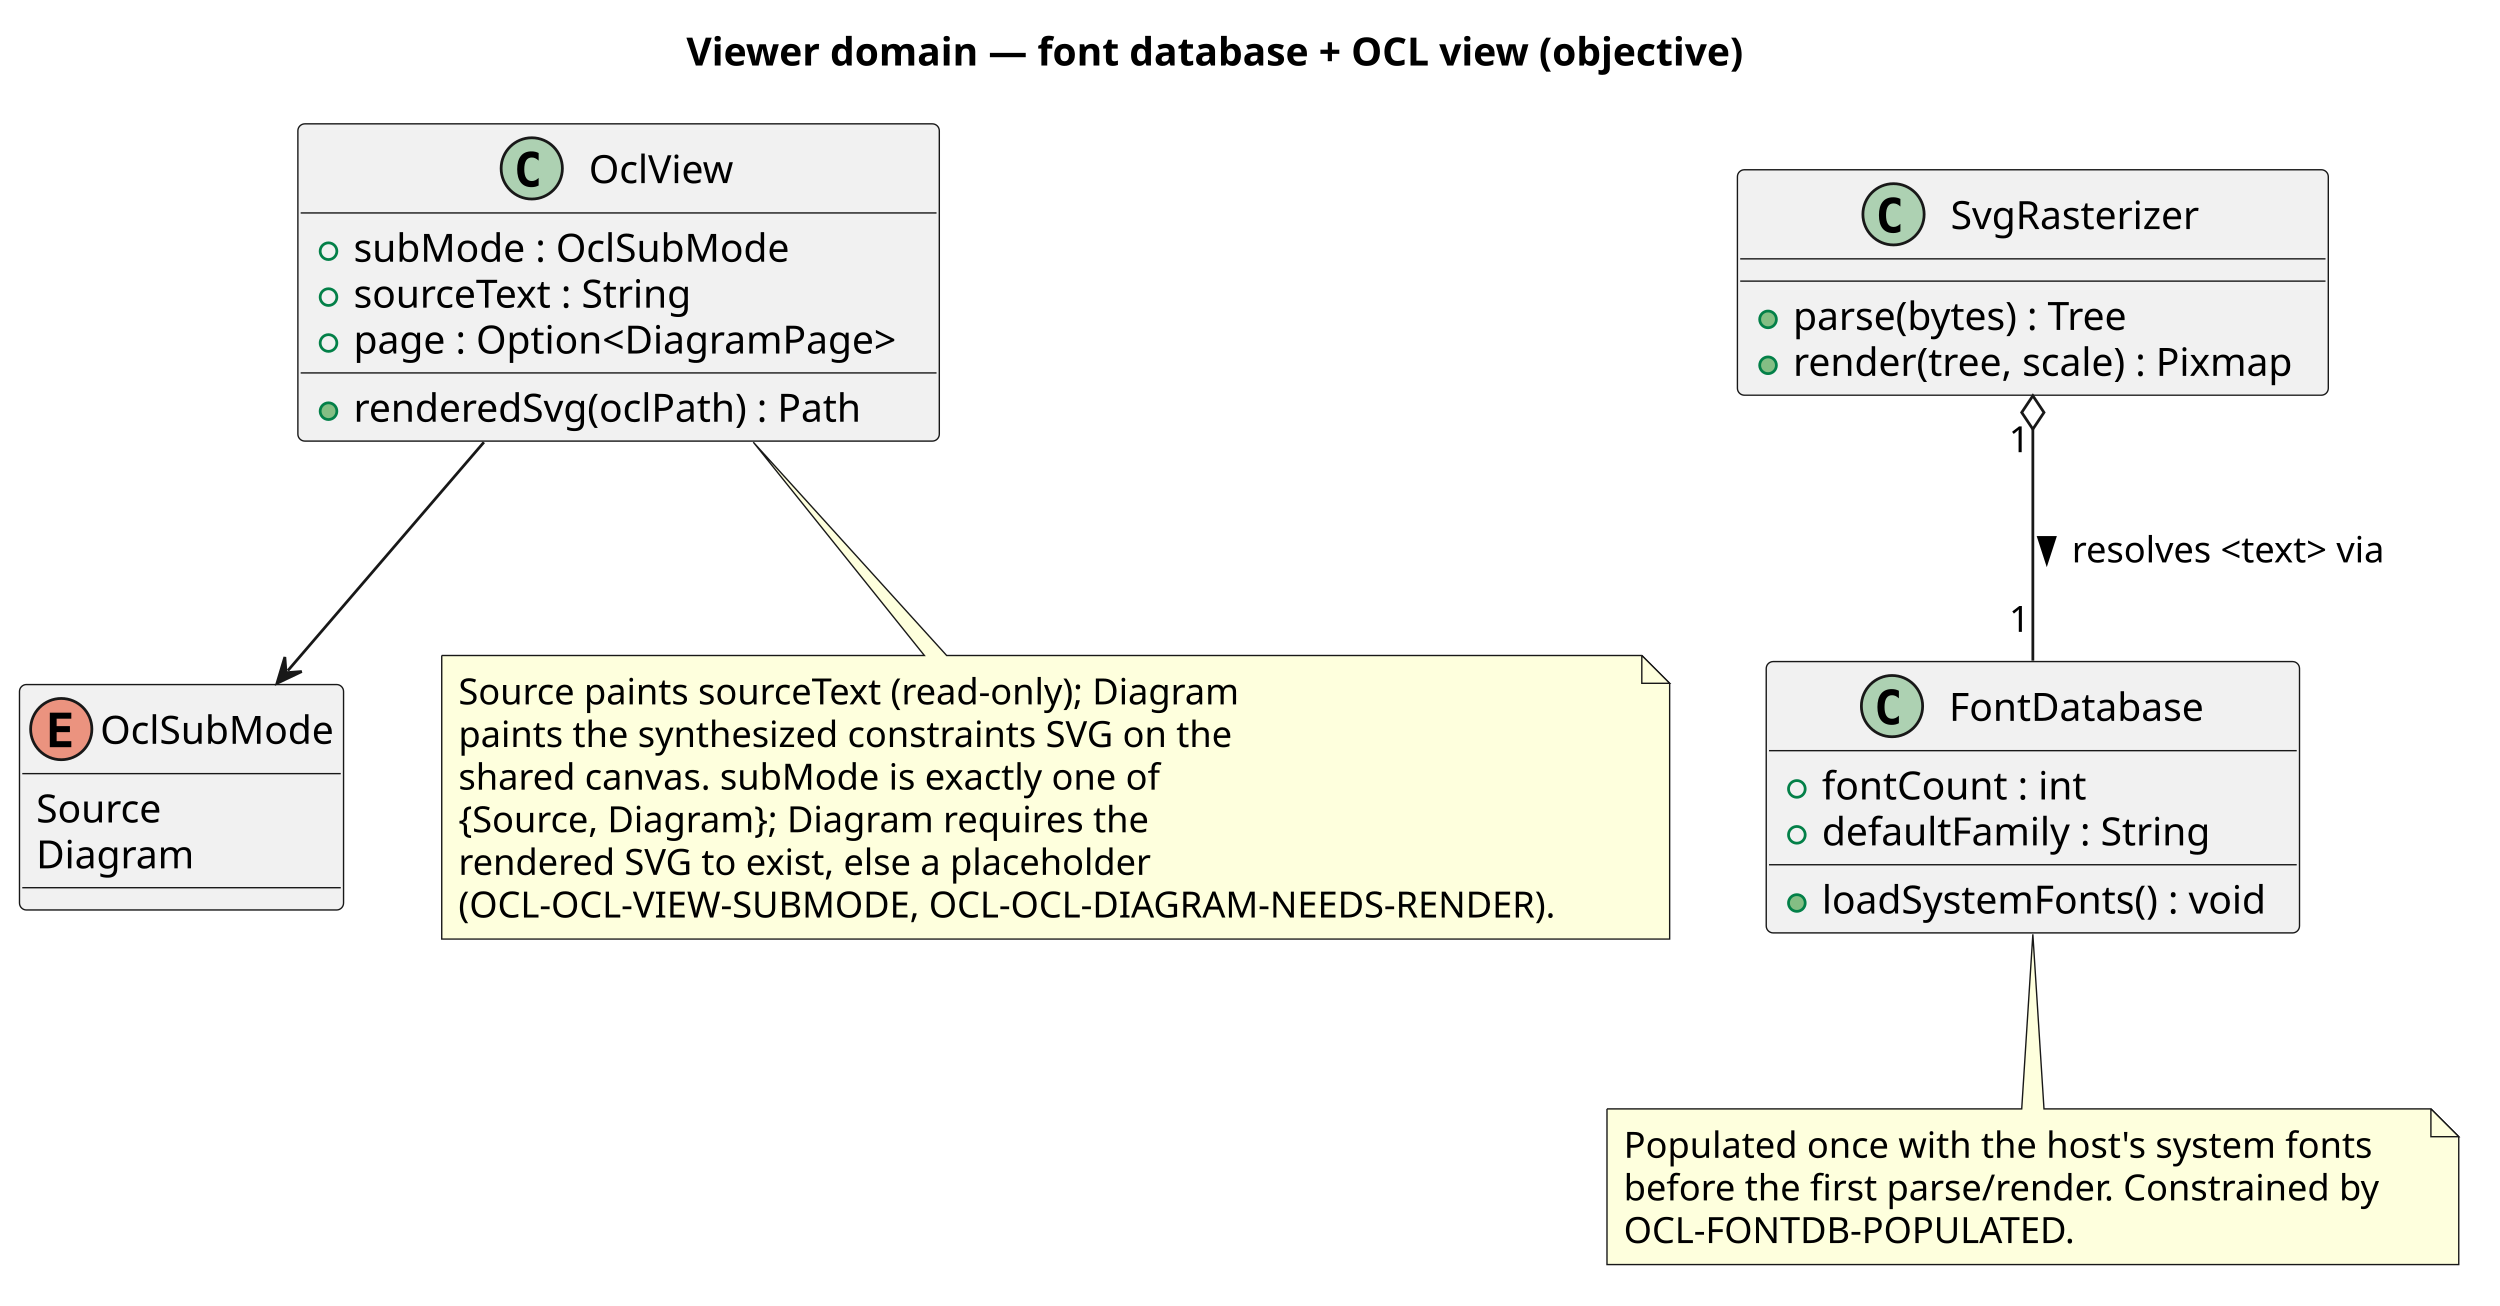
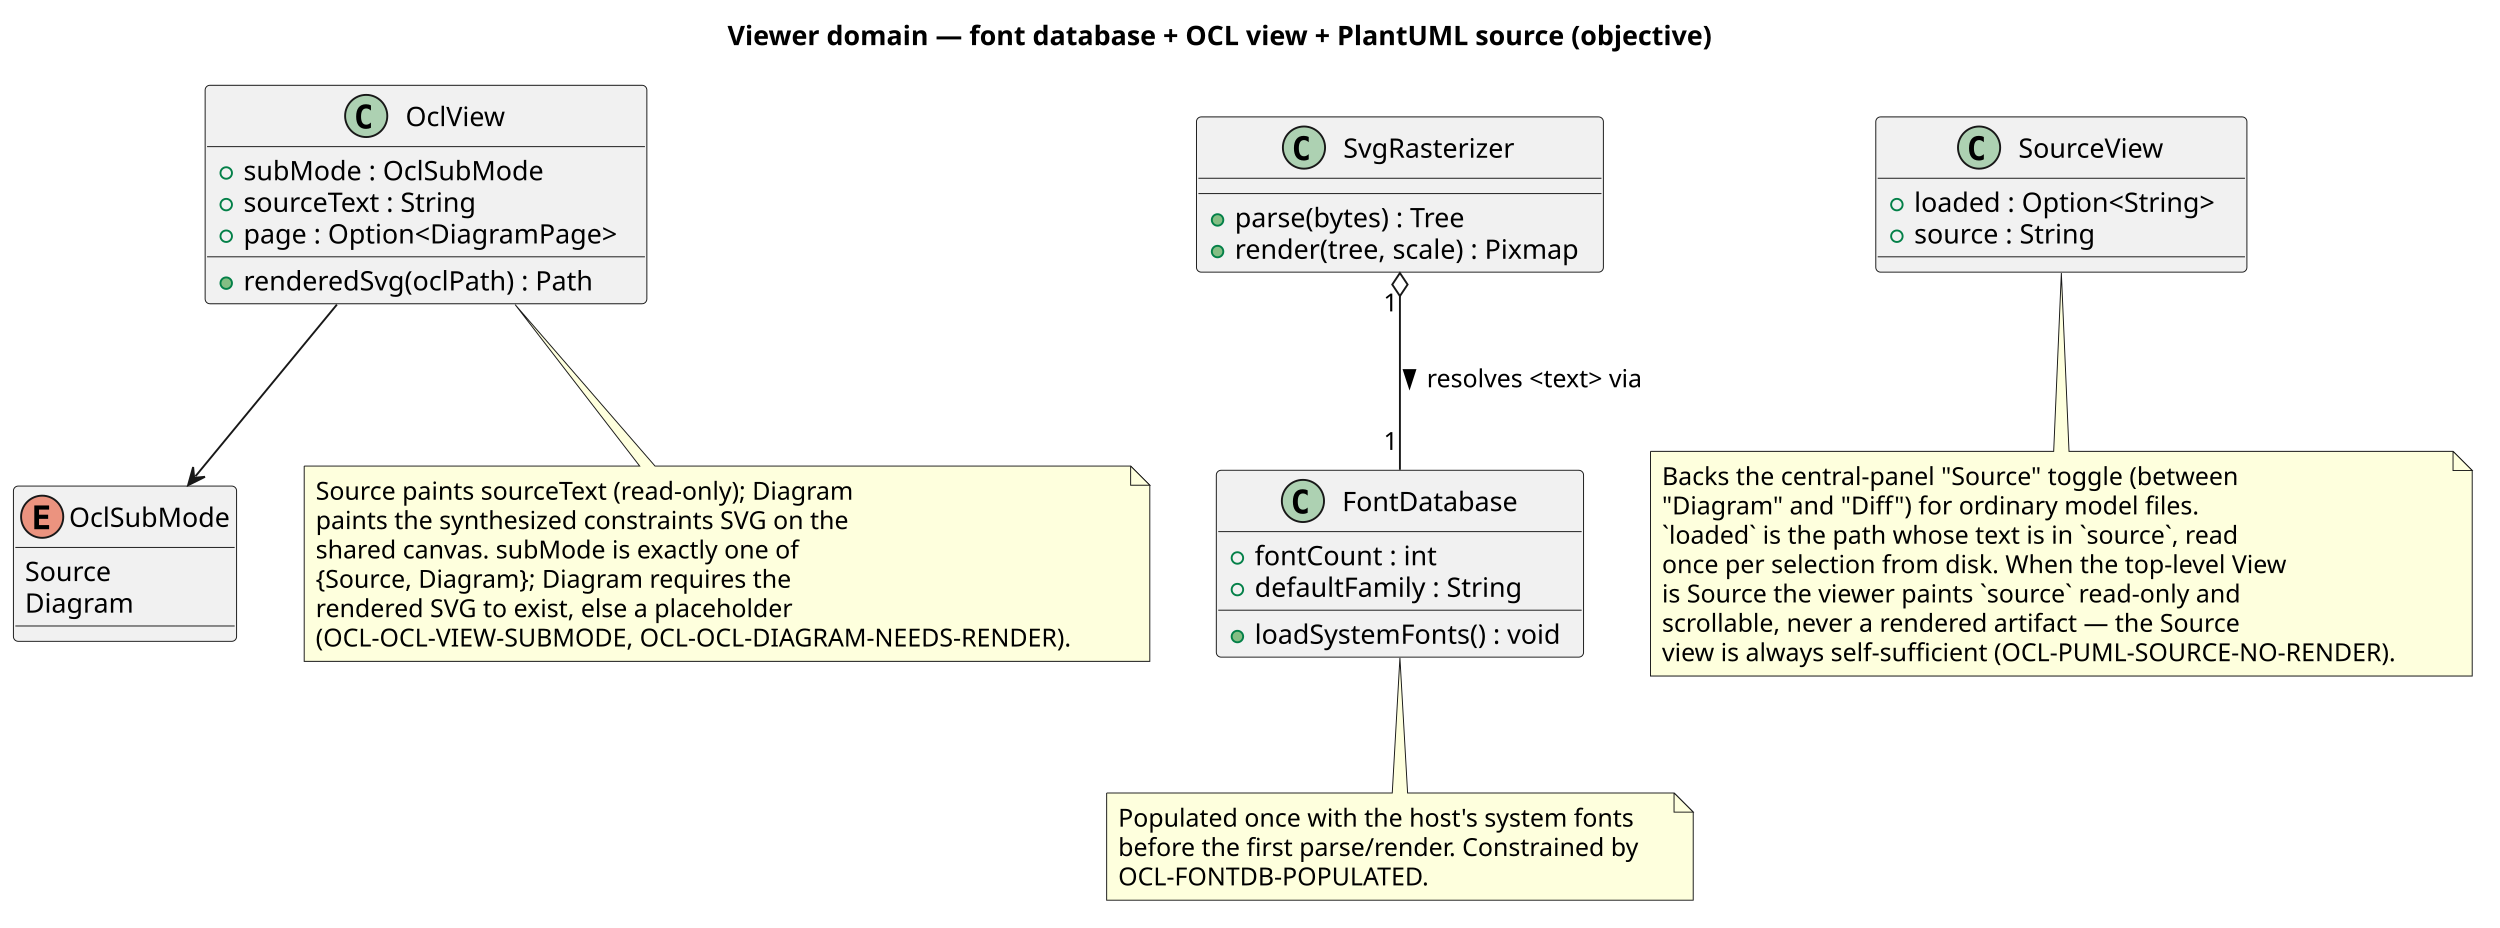
- <svg xmlns="http://www.w3.org/2000/svg" contentStyleType="text/css" data-diagram-type="CLASS" height="469px" preserveAspectRatio="none" style="width:898px;height:469px;background:#FFFFFF;" version="1.1" viewBox="0 0 898 469" width="898px" zoomAndPan="magnify">
+ <svg xmlns="http://www.w3.org/2000/svg" contentStyleType="text/css" data-diagram-type="CLASS" height="484px" preserveAspectRatio="none" style="width:1304px;height:484px;background:#FFFFFF;" version="1.1" viewBox="0 0 1304 484" width="1304px" zoomAndPan="magnify">
  <defs />
  <g>
-     <g class="title" data-source-line="7">
-       <text fill="#000000" font-family="sans-serif" font-size="14" font-weight="700" lengthAdjust="spacing" textLength="398.084" x="246.549" y="23.535">Viewer domain — font database + OCL view (objective)</text>
+     <g class="title" data-source-line="10">
+       <text fill="#000000" font-family="sans-serif" font-size="14" font-weight="700" lengthAdjust="spacing" textLength="538.528" x="379.488" y="23.535">Viewer domain — font database + OCL view + PlantUML source (objective)</text>
    </g>
-     <g class="entity" data-qualified-name="OclSubMode" data-source-line="9" id="ent0002">
-       <rect fill="#F1F1F1" height="80.977" rx="2.5" ry="2.5" style="stroke:#181818;stroke-width:0.5;" width="116.403" x="7" y="245.888" />
-       <ellipse cx="22" cy="261.888" fill="#EB937F" rx="11" ry="11" style="stroke:#181818;stroke-width:1;" />
-       <path d="M25.614,268.388 L17.895,268.388 L17.895,255.995 L25.614,255.995 L25.614,258.153 L20.343,258.153 L20.343,260.826 L25.116,260.826 L25.116,262.985 L20.343,262.985 L20.343,266.23 L25.614,266.23 Z " fill="#000000" />
-       <text fill="#000000" font-family="sans-serif" font-size="14" lengthAdjust="spacing" textLength="84.403" x="36" y="267.179">OclSubMode</text>
-       <line style="stroke:#181818;stroke-width:0.5;" x1="8" x2="122.403" y1="277.888" y2="277.888" />
-       <text fill="#000000" font-family="sans-serif" font-size="14" lengthAdjust="spacing" textLength="45.527" x="13" y="295.423">Source</text>
-       <text fill="#000000" font-family="sans-serif" font-size="14" lengthAdjust="spacing" textLength="57.524" x="13" y="311.912">Diagram</text>
-       <line style="stroke:#181818;stroke-width:0.5;" x1="8" x2="122.403" y1="318.865" y2="318.865" />
+     <g class="entity" data-qualified-name="OclSubMode" data-source-line="12" id="ent0002">
+       <rect fill="#F1F1F1" height="80.977" rx="2.5" ry="2.5" style="stroke:#181818;stroke-width:0.5;" width="116.403" x="7" y="253.538" />
+       <ellipse cx="22" cy="269.538" fill="#EB937F" rx="11" ry="11" style="stroke:#181818;stroke-width:1;" />
+       <path d="M25.614,276.038 L17.895,276.038 L17.895,263.645 L25.614,263.645 L25.614,265.803 L20.343,265.803 L20.343,268.476 L25.116,268.476 L25.116,270.635 L20.343,270.635 L20.343,273.88 L25.614,273.88 Z " fill="#000000" />
+       <text fill="#000000" font-family="sans-serif" font-size="14" lengthAdjust="spacing" textLength="84.403" x="36" y="274.829">OclSubMode</text>
+       <line style="stroke:#181818;stroke-width:0.5;" x1="8" x2="122.403" y1="285.538" y2="285.538" />
+       <text fill="#000000" font-family="sans-serif" font-size="14" lengthAdjust="spacing" textLength="45.527" x="13" y="303.073">Source</text>
+       <text fill="#000000" font-family="sans-serif" font-size="14" lengthAdjust="spacing" textLength="57.524" x="13" y="319.562">Diagram</text>
+       <line style="stroke:#181818;stroke-width:0.5;" x1="8" x2="122.403" y1="326.515" y2="326.515" />
    </g>
-     <g class="entity" data-qualified-name="SvgRasterizer" data-source-line="14" id="ent0003">
+     <g class="entity" data-qualified-name="SvgRasterizer" data-source-line="17" id="ent0003">
      <rect fill="#F1F1F1" height="80.977" rx="2.5" ry="2.5" style="stroke:#181818;stroke-width:0.5;" width="212.245" x="624.08" y="60.978" />
      <ellipse cx="680.152" cy="76.978" fill="#ADD1B2" rx="11" ry="11" style="stroke:#181818;stroke-width:1;" />
      <path d="M682.625,83.121 Q682.044,83.42 681.405,83.57 Q680.765,83.719 680.06,83.719 Q677.553,83.719 676.233,82.067 Q674.913,80.415 674.913,77.294 Q674.913,74.165 676.233,72.513 Q677.553,70.861 680.06,70.861 Q680.765,70.861 681.413,71.01 Q682.061,71.16 682.625,71.459 L682.625,74.181 Q681.994,73.6 681.401,73.331 Q680.807,73.061 680.176,73.061 Q678.832,73.061 678.147,74.127 Q677.462,75.194 677.462,77.294 Q677.462,79.386 678.147,80.453 Q678.832,81.519 680.176,81.519 Q680.807,81.519 681.401,81.249 Q681.994,80.98 682.625,80.399 Z " fill="#000000" />
      <text fill="#000000" font-family="sans-serif" font-size="14" lengthAdjust="spacing" textLength="91.602" x="700.652" y="82.269">SvgRasterizer</text>
      <line style="stroke:#181818;stroke-width:0.5;" x1="625.08" x2="835.325" y1="92.978" y2="92.978" />
      <line style="stroke:#181818;stroke-width:0.5;" x1="625.08" x2="835.325" y1="100.978" y2="100.978" />
      <g data-visibility-modifier="PUBLIC_METHOD">
        <ellipse cx="635.08" cy="114.722" fill="#84BE84" rx="3" ry="3" style="stroke:#038048;stroke-width:1;" />
      </g>
      <text fill="#000000" font-family="sans-serif" font-size="14" lengthAdjust="spacing" textLength="126.082" x="644.08" y="118.513">parse(bytes) : Tree</text>
      <g data-visibility-modifier="PUBLIC_METHOD">
        <ellipse cx="635.08" cy="131.211" fill="#84BE84" rx="3" ry="3" style="stroke:#038048;stroke-width:1;" />
      </g>
      <text fill="#000000" font-family="sans-serif" font-size="14" lengthAdjust="spacing" textLength="186.245" x="644.08" y="135.002">render(tree, scale) : Pixmap</text>
    </g>
-     <g class="entity" data-qualified-name="FontDatabase" data-source-line="19" id="ent0004">
-       <rect fill="#F1F1F1" height="97.465" rx="2.5" ry="2.5" style="stroke:#181818;stroke-width:0.5;" width="191.553" x="634.43" y="237.638" />
-       <ellipse cx="679.609" cy="253.638" fill="#ADD1B2" rx="11" ry="11" style="stroke:#181818;stroke-width:1;" />
-       <path d="M682.082,259.781 Q681.501,260.08 680.862,260.23 Q680.222,260.379 679.517,260.379 Q677.01,260.379 675.69,258.727 Q674.37,257.075 674.37,253.954 Q674.37,250.825 675.69,249.173 Q677.01,247.521 679.517,247.521 Q680.222,247.521 680.87,247.671 Q681.517,247.82 682.082,248.119 L682.082,250.841 Q681.451,250.26 680.857,249.991 Q680.264,249.721 679.633,249.721 Q678.288,249.721 677.604,250.787 Q676.919,251.854 676.919,253.954 Q676.919,256.046 677.604,257.113 Q678.288,258.179 679.633,258.179 Q680.264,258.179 680.857,257.909 Q681.451,257.64 682.082,257.059 Z " fill="#000000" />
-       <text fill="#000000" font-family="sans-serif" font-size="14" lengthAdjust="spacing" textLength="92.695" x="700.109" y="258.929">FontDatabase</text>
-       <line style="stroke:#181818;stroke-width:0.5;" x1="635.43" x2="824.983" y1="269.638" y2="269.638" />
+     <g class="entity" data-qualified-name="FontDatabase" data-source-line="22" id="ent0004">
+       <rect fill="#F1F1F1" height="97.465" rx="2.5" ry="2.5" style="stroke:#181818;stroke-width:0.5;" width="191.553" x="634.43" y="245.298" />
+       <ellipse cx="679.609" cy="261.298" fill="#ADD1B2" rx="11" ry="11" style="stroke:#181818;stroke-width:1;" />
+       <path d="M682.082,267.441 Q681.501,267.74 680.862,267.89 Q680.222,268.039 679.517,268.039 Q677.01,268.039 675.69,266.387 Q674.37,264.735 674.37,261.614 Q674.37,258.485 675.69,256.833 Q677.01,255.181 679.517,255.181 Q680.222,255.181 680.87,255.331 Q681.517,255.48 682.082,255.779 L682.082,258.501 Q681.451,257.92 680.857,257.651 Q680.264,257.381 679.633,257.381 Q678.288,257.381 677.604,258.447 Q676.919,259.514 676.919,261.614 Q676.919,263.706 677.604,264.773 Q678.288,265.839 679.633,265.839 Q680.264,265.839 680.857,265.57 Q681.451,265.3 682.082,264.719 Z " fill="#000000" />
+       <text fill="#000000" font-family="sans-serif" font-size="14" lengthAdjust="spacing" textLength="92.695" x="700.109" y="266.589">FontDatabase</text>
+       <line style="stroke:#181818;stroke-width:0.5;" x1="635.43" x2="824.983" y1="277.298" y2="277.298" />
      <g data-visibility-modifier="PUBLIC_FIELD">
-         <ellipse cx="645.43" cy="283.382" fill="none" rx="3" ry="3" style="stroke:#038048;stroke-width:1;" />
+         <ellipse cx="645.43" cy="291.042" fill="none" rx="3" ry="3" style="stroke:#038048;stroke-width:1;" />
      </g>
-       <text fill="#000000" font-family="sans-serif" font-size="14" lengthAdjust="spacing" textLength="99.832" x="654.43" y="287.173">fontCount : int</text>
+       <text fill="#000000" font-family="sans-serif" font-size="14" lengthAdjust="spacing" textLength="99.832" x="654.43" y="294.833">fontCount : int</text>
      <g data-visibility-modifier="PUBLIC_FIELD">
-         <ellipse cx="645.43" cy="299.871" fill="none" rx="3" ry="3" style="stroke:#038048;stroke-width:1;" />
+         <ellipse cx="645.43" cy="307.531" fill="none" rx="3" ry="3" style="stroke:#038048;stroke-width:1;" />
      </g>
-       <text fill="#000000" font-family="sans-serif" font-size="14" lengthAdjust="spacing" textLength="144.436" x="654.43" y="303.662">defaultFamily : String</text>
-       <line style="stroke:#181818;stroke-width:0.5;" x1="635.43" x2="824.983" y1="310.615" y2="310.615" />
+       <text fill="#000000" font-family="sans-serif" font-size="14" lengthAdjust="spacing" textLength="144.436" x="654.43" y="311.322">defaultFamily : String</text>
+       <line style="stroke:#181818;stroke-width:0.5;" x1="635.43" x2="824.983" y1="318.275" y2="318.275" />
      <g data-visibility-modifier="PUBLIC_METHOD">
-         <ellipse cx="645.43" cy="324.359" fill="#84BE84" rx="3" ry="3" style="stroke:#038048;stroke-width:1;" />
+         <ellipse cx="645.43" cy="332.019" fill="#84BE84" rx="3" ry="3" style="stroke:#038048;stroke-width:1;" />
      </g>
-       <text fill="#000000" font-family="sans-serif" font-size="14" lengthAdjust="spacing" textLength="165.553" x="654.43" y="328.15">loadSystemFonts() : void</text>
+       <text fill="#000000" font-family="sans-serif" font-size="14" lengthAdjust="spacing" textLength="165.553" x="654.43" y="335.81">loadSystemFonts() : void</text>
    </g>
-     <g class="entity" data-qualified-name="OclView" data-source-line="25" id="ent0005">
+     <g class="entity" data-qualified-name="OclView" data-source-line="28" id="ent0005">
      <rect fill="#F1F1F1" height="113.953" rx="2.5" ry="2.5" style="stroke:#181818;stroke-width:0.5;" width="230.401" x="107" y="44.488" />
      <ellipse cx="191.01" cy="60.488" fill="#ADD1B2" rx="11" ry="11" style="stroke:#181818;stroke-width:1;" />
      <path d="M193.483,66.631 Q192.902,66.93 192.263,67.08 Q191.624,67.229 190.918,67.229 Q188.412,67.229 187.092,65.577 Q185.772,63.925 185.772,60.804 Q185.772,57.675 187.092,56.023 Q188.412,54.371 190.918,54.371 Q191.624,54.371 192.272,54.52 Q192.919,54.67 193.483,54.969 L193.483,57.691 Q192.852,57.11 192.259,56.841 Q191.666,56.571 191.035,56.571 Q189.69,56.571 189.005,57.638 Q188.32,58.704 188.32,60.804 Q188.32,62.896 189.005,63.963 Q189.69,65.029 191.035,65.029 Q191.666,65.029 192.259,64.76 Q192.852,64.49 193.483,63.909 Z " fill="#000000" />
      <text fill="#000000" font-family="sans-serif" font-size="14" lengthAdjust="spacing" textLength="53.881" x="211.51" y="65.779">OclView</text>
      <line style="stroke:#181818;stroke-width:0.5;" x1="108" x2="336.401" y1="76.488" y2="76.488" />
      <g data-visibility-modifier="PUBLIC_FIELD">
        <ellipse cx="118" cy="90.232" fill="none" rx="3" ry="3" style="stroke:#038048;stroke-width:1;" />
      </g>
      <text fill="#000000" font-family="sans-serif" font-size="14" lengthAdjust="spacing" textLength="159.599" x="127" y="94.023">subMode : OclSubMode</text>
      <g data-visibility-modifier="PUBLIC_FIELD">
        <ellipse cx="118" cy="106.721" fill="none" rx="3" ry="3" style="stroke:#038048;stroke-width:1;" />
      </g>
      <text fill="#000000" font-family="sans-serif" font-size="14" lengthAdjust="spacing" textLength="128.857" x="127" y="110.512">sourceText : String</text>
      <g data-visibility-modifier="PUBLIC_FIELD">
        <ellipse cx="118" cy="123.209" fill="none" rx="3" ry="3" style="stroke:#038048;stroke-width:1;" />
      </g>
      <text fill="#000000" font-family="sans-serif" font-size="14" lengthAdjust="spacing" textLength="204.401" x="127" y="127">page : Option&lt;DiagramPage&gt;</text>
      <line style="stroke:#181818;stroke-width:0.5;" x1="108" x2="336.401" y1="133.953" y2="133.953" />
      <g data-visibility-modifier="PUBLIC_METHOD">
        <ellipse cx="118" cy="147.697" fill="#84BE84" rx="3" ry="3" style="stroke:#038048;stroke-width:1;" />
      </g>
      <text fill="#000000" font-family="sans-serif" font-size="14" lengthAdjust="spacing" textLength="185.685" x="127" y="151.488">renderedSvg(oclPath) : Path</text>
    </g>
-     <g class="entity" data-qualified-name="GMN8" data-source-line="36" id="ent0009">
-       <path d="M577.23,398.308 L577.23,454.24 A0,0 0 0 0 577.23,454.24 L883.183,454.24 A0,0 0 0 0 883.183,454.24 L883.183,408.308 L873.183,398.308 L734.2,398.308 L730.2,335.608 L726.2,398.308 L577.23,398.308 A0,0 0 0 0 577.23,398.308" fill="#FEFFDD" style="stroke:#181818;stroke-width:0.5;" />
-       <path d="M873.183,398.308 L873.183,408.308 L883.183,408.308 L873.183,398.308" fill="#FEFFDD" style="stroke:#181818;stroke-width:0.5;" />
-       <text fill="#000000" font-family="sans-serif" font-size="13" lengthAdjust="spacing" textLength="277.913" x="583.23" y="415.877">Populated once with the host's system fonts</text>
-       <text fill="#000000" font-family="sans-serif" font-size="13" lengthAdjust="spacing" textLength="284.953" x="583.23" y="431.187">before the first parse/render. Constrained by</text>
-       <text fill="#000000" font-family="sans-serif" font-size="13" lengthAdjust="spacing" textLength="171.672" x="583.23" y="446.498">OCL-FONTDB-POPULATED.</text>
+     <g class="entity" data-qualified-name="SourceView" data-source-line="35" id="ent0006">
+       <rect fill="#F1F1F1" height="80.977" rx="2.5" ry="2.5" style="stroke:#181818;stroke-width:0.5;" width="193.576" x="978.41" y="60.978" />
+       <ellipse cx="1032.291" cy="76.978" fill="#ADD1B2" rx="11" ry="11" style="stroke:#181818;stroke-width:1;" />
+       <path d="M1034.764,83.121 Q1034.183,83.42 1033.544,83.57 Q1032.905,83.719 1032.199,83.719 Q1029.692,83.719 1028.372,82.067 Q1027.053,80.415 1027.053,77.294 Q1027.053,74.165 1028.372,72.513 Q1029.692,70.861 1032.199,70.861 Q1032.905,70.861 1033.552,71.01 Q1034.2,71.16 1034.764,71.459 L1034.764,74.181 Q1034.133,73.6 1033.54,73.331 Q1032.946,73.061 1032.315,73.061 Q1030.97,73.061 1030.286,74.127 Q1029.601,75.194 1029.601,77.294 Q1029.601,79.386 1030.286,80.453 Q1030.97,81.519 1032.315,81.519 Q1032.946,81.519 1033.54,81.249 Q1034.133,80.98 1034.764,80.399 Z " fill="#000000" />
+       <text fill="#000000" font-family="sans-serif" font-size="14" lengthAdjust="spacing" textLength="77.314" x="1052.791" y="82.269">SourceView</text>
+       <line style="stroke:#181818;stroke-width:0.5;" x1="979.41" x2="1170.986" y1="92.978" y2="92.978" />
+       <g data-visibility-modifier="PUBLIC_FIELD">
+         <ellipse cx="989.41" cy="106.722" fill="none" rx="3" ry="3" style="stroke:#038048;stroke-width:1;" />
+       </g>
+       <text fill="#000000" font-family="sans-serif" font-size="14" lengthAdjust="spacing" textLength="167.576" x="998.41" y="110.513">loaded : Option&lt;String&gt;</text>
+       <g data-visibility-modifier="PUBLIC_FIELD">
+         <ellipse cx="989.41" cy="123.211" fill="none" rx="3" ry="3" style="stroke:#038048;stroke-width:1;" />
+       </g>
+       <text fill="#000000" font-family="sans-serif" font-size="14" lengthAdjust="spacing" textLength="98.383" x="998.41" y="127.002">source : String</text>
+       <line style="stroke:#181818;stroke-width:0.5;" x1="979.41" x2="1170.986" y1="133.955" y2="133.955" />
    </g>
-     <g class="entity" data-qualified-name="GMN11" data-source-line="42" id="ent0012">
-       <path d="M158.67,235.448 L158.67,337.312 A0,0 0 0 0 158.67,337.312 L599.739,337.312 A0,0 0 0 0 599.739,337.312 L599.739,245.448 L589.739,235.448 L340.03,235.448 L270.59,158.838 L332.03,235.448 L158.67,235.448 A0,0 0 0 0 158.67,235.448" fill="#FEFFDD" style="stroke:#181818;stroke-width:0.5;" />
-       <path d="M589.739,235.448 L589.739,245.448 L599.739,245.448 L589.739,235.448" fill="#FEFFDD" style="stroke:#181818;stroke-width:0.5;" />
-       <text fill="#000000" font-family="sans-serif" font-size="13" lengthAdjust="spacing" textLength="295.636" x="164.67" y="253.017">Source paints sourceText (read-only); Diagram</text>
-       <text fill="#000000" font-family="sans-serif" font-size="13" lengthAdjust="spacing" textLength="289.586" x="164.67" y="268.327">paints the synthesized constraints SVG on the</text>
-       <text fill="#000000" font-family="sans-serif" font-size="13" lengthAdjust="spacing" textLength="262.247" x="164.67" y="283.638">shared canvas. subMode is exactly one of</text>
-       <text fill="#000000" font-family="sans-serif" font-size="13" lengthAdjust="spacing" textLength="254.173" x="164.67" y="298.948">{Source, Diagram}; Diagram requires the</text>
-       <text fill="#000000" font-family="sans-serif" font-size="13" lengthAdjust="spacing" textLength="259.422" x="164.67" y="314.259">rendered SVG to exist, else a placeholder</text>
-       <text fill="#000000" font-family="sans-serif" font-size="13" lengthAdjust="spacing" textLength="420.069" x="164.67" y="329.569">(OCL-OCL-VIEW-SUBMODE, OCL-OCL-DIAGRAM-NEEDS-RENDER).</text>
+     <g class="entity" data-qualified-name="GMN9" data-source-line="44" id="ent0010">
+       <path d="M577.23,413.618 L577.23,469.55 A0,0 0 0 0 577.23,469.55 L883.183,469.55 A0,0 0 0 0 883.183,469.55 L883.183,423.618 L873.183,413.618 L734.2,413.618 L730.2,343.088 L726.2,413.618 L577.23,413.618 A0,0 0 0 0 577.23,413.618" fill="#FEFFDD" style="stroke:#181818;stroke-width:0.5;" />
+       <path d="M873.183,413.618 L873.183,423.618 L883.183,423.618 L873.183,413.618" fill="#FEFFDD" style="stroke:#181818;stroke-width:0.5;" />
+       <text fill="#000000" font-family="sans-serif" font-size="13" lengthAdjust="spacing" textLength="277.913" x="583.23" y="431.187">Populated once with the host's system fonts</text>
+       <text fill="#000000" font-family="sans-serif" font-size="13" lengthAdjust="spacing" textLength="284.953" x="583.23" y="446.497">before the first parse/render. Constrained by</text>
+       <text fill="#000000" font-family="sans-serif" font-size="13" lengthAdjust="spacing" textLength="171.672" x="583.23" y="461.808">OCL-FONTDB-POPULATED.</text>
    </g>
-     <g class="link" data-entity-1="ent0003" data-entity-2="ent0004" data-link-type="aggregation" data-source-line="32" id="lnk6">
-       <path codeLine="32" d="M730.2,154.158 C730.2,182.098 730.2,207.668 730.2,237.318" fill="none" id="SvgRasterizer-backto-FontDatabase" style="stroke:#181818;stroke-width:1;" />
-       <polygon fill="none" points="730.2,142.158,726.2,148.158,730.2,154.158,734.2,148.158,730.2,142.158" style="stroke:#181818;stroke-width:1;" />
-       <polygon fill="#000000" points="735.2,202.104,738.139,193.059,732.261,193.059,735.2,202.104" style="stroke:#000000;stroke-width:1;" />
-       <text fill="#000000" font-family="sans-serif" font-size="13" lengthAdjust="spacing" textLength="123.03" x="744.2" y="202.017">resolves &lt;text&gt; via</text>
-       <text fill="#000000" font-family="sans-serif" font-size="13" lengthAdjust="spacing" textLength="8.22" x="721.58" y="162.432">1</text>
-       <text fill="#000000" font-family="sans-serif" font-size="13" lengthAdjust="spacing" textLength="8.22" x="721.652" y="226.956">1</text>
+     <g class="entity" data-qualified-name="GMN12" data-source-line="50" id="ent0013">
+       <path d="M158.67,243.098 L158.67,344.962 A0,0 0 0 0 158.67,344.962 L599.739,344.962 A0,0 0 0 0 599.739,344.962 L599.739,253.098 L589.739,243.098 L341.66,243.098 L268.67,158.868 L333.66,243.098 L158.67,243.098 A0,0 0 0 0 158.67,243.098" fill="#FEFFDD" style="stroke:#181818;stroke-width:0.5;" />
+       <path d="M589.739,243.098 L589.739,253.098 L599.739,253.098 L589.739,243.098" fill="#FEFFDD" style="stroke:#181818;stroke-width:0.5;" />
+       <text fill="#000000" font-family="sans-serif" font-size="13" lengthAdjust="spacing" textLength="295.636" x="164.67" y="260.667">Source paints sourceText (read-only); Diagram</text>
+       <text fill="#000000" font-family="sans-serif" font-size="13" lengthAdjust="spacing" textLength="289.586" x="164.67" y="275.977">paints the synthesized constraints SVG on the</text>
+       <text fill="#000000" font-family="sans-serif" font-size="13" lengthAdjust="spacing" textLength="262.247" x="164.67" y="291.288">shared canvas. subMode is exactly one of</text>
+       <text fill="#000000" font-family="sans-serif" font-size="13" lengthAdjust="spacing" textLength="254.173" x="164.67" y="306.598">{Source, Diagram}; Diagram requires the</text>
+       <text fill="#000000" font-family="sans-serif" font-size="13" lengthAdjust="spacing" textLength="259.422" x="164.67" y="321.909">rendered SVG to exist, else a placeholder</text>
+       <text fill="#000000" font-family="sans-serif" font-size="13" lengthAdjust="spacing" textLength="420.069" x="164.67" y="337.219">(OCL-OCL-VIEW-SUBMODE, OCL-OCL-DIAGRAM-NEEDS-RENDER).</text>
    </g>
-     <g class="link" data-entity-1="ent0005" data-entity-2="ent0002" data-link-type="dependency" data-source-line="33" id="lnk7">
-       <path codeLine="33" d="M173.82,158.838 C149.76,186.868 125.167,215.515 103.397,240.885" fill="none" id="OclView-to-OclSubMode" style="stroke:#181818;stroke-width:1;" />
-       <polygon fill="#181818" points="99.49,245.438,108.386,241.213,102.746,241.644,102.315,236.003,99.49,245.438" style="stroke:#181818;stroke-width:1;" />
+     <g class="entity" data-qualified-name="GMN15" data-source-line="59" id="ent0016">
+       <path d="M860.89,235.438 L860.89,352.612 A0,0 0 0 0 860.89,352.612 L1289.505,352.612 A0,0 0 0 0 1289.505,352.612 L1289.505,245.438 L1279.505,235.438 L1079.2,235.438 L1075.2,142.418 L1071.2,235.438 L860.89,235.438 A0,0 0 0 0 860.89,235.438" fill="#FEFFDD" style="stroke:#181818;stroke-width:0.5;" />
+       <path d="M1279.505,235.438 L1279.505,245.438 L1289.505,245.438 L1279.505,235.438" fill="#FEFFDD" style="stroke:#181818;stroke-width:0.5;" />
+       <text fill="#000000" font-family="sans-serif" font-size="13" lengthAdjust="spacing" textLength="310.451" x="866.89" y="253.007">Backs the central-panel "Source" toggle (between</text>
+       <text fill="#000000" font-family="sans-serif" font-size="13" lengthAdjust="spacing" textLength="288.501" x="866.89" y="268.317">"Diagram" and "Diff") for ordinary model files.</text>
+       <text fill="#000000" font-family="sans-serif" font-size="13" lengthAdjust="spacing" textLength="331.367" x="866.89" y="283.628">`loaded` is the path whose text is in `source`, read</text>
+       <text fill="#000000" font-family="sans-serif" font-size="13" lengthAdjust="spacing" textLength="341.777" x="866.89" y="298.938">once per selection from disk. When the top-level View</text>
+       <text fill="#000000" font-family="sans-serif" font-size="13" lengthAdjust="spacing" textLength="323.959" x="866.89" y="314.249">is Source the viewer paints `source` read-only and</text>
+       <text fill="#000000" font-family="sans-serif" font-size="13" lengthAdjust="spacing" textLength="312" x="866.89" y="329.559">scrollable, never a rendered artifact — the Source</text>
+       <text fill="#000000" font-family="sans-serif" font-size="13" lengthAdjust="spacing" textLength="407.615" x="866.89" y="344.87">view is always self-sufficient (OCL-PUML-SOURCE-NO-RENDER).</text>
+     </g>
+     <g class="link" data-entity-1="ent0003" data-entity-2="ent0004" data-link-type="aggregation" data-source-line="40" id="lnk7">
+       <path codeLine="40" d="M730.2,154.418 C730.2,184.318 730.2,213.348 730.2,245.038" fill="none" id="SvgRasterizer-backto-FontDatabase" style="stroke:#181818;stroke-width:1;" />
+       <polygon fill="none" points="730.2,142.418,726.2,148.418,730.2,154.418,734.2,148.418,730.2,142.418" style="stroke:#181818;stroke-width:1;" />
+       <polygon fill="#000000" points="735.2,202.094,738.139,193.048,732.261,193.048,735.2,202.094" style="stroke:#000000;stroke-width:1;" />
+       <text fill="#000000" font-family="sans-serif" font-size="13" lengthAdjust="spacing" textLength="123.03" x="744.2" y="202.007">resolves &lt;text&gt; via</text>
+       <text fill="#000000" font-family="sans-serif" font-size="13" lengthAdjust="spacing" textLength="8.22" x="721.604" y="162.43">1</text>
+       <text fill="#000000" font-family="sans-serif" font-size="13" lengthAdjust="spacing" textLength="8.22" x="721.652" y="234.684">1</text>
+     </g>
+     <g class="link" data-entity-1="ent0005" data-entity-2="ent0002" data-link-type="dependency" data-source-line="41" id="lnk8">
+       <path codeLine="41" d="M175.73,158.868 C150.78,189.158 124.425,221.148 101.915,248.468" fill="none" id="OclView-to-OclSubMode" style="stroke:#181818;stroke-width:1;" />
+       <polygon fill="#181818" points="98.1,253.098,106.91,248.696,101.279,249.239,100.736,243.609,98.1,253.098" style="stroke:#181818;stroke-width:1;" />
    </g>
  </g>
</svg>
